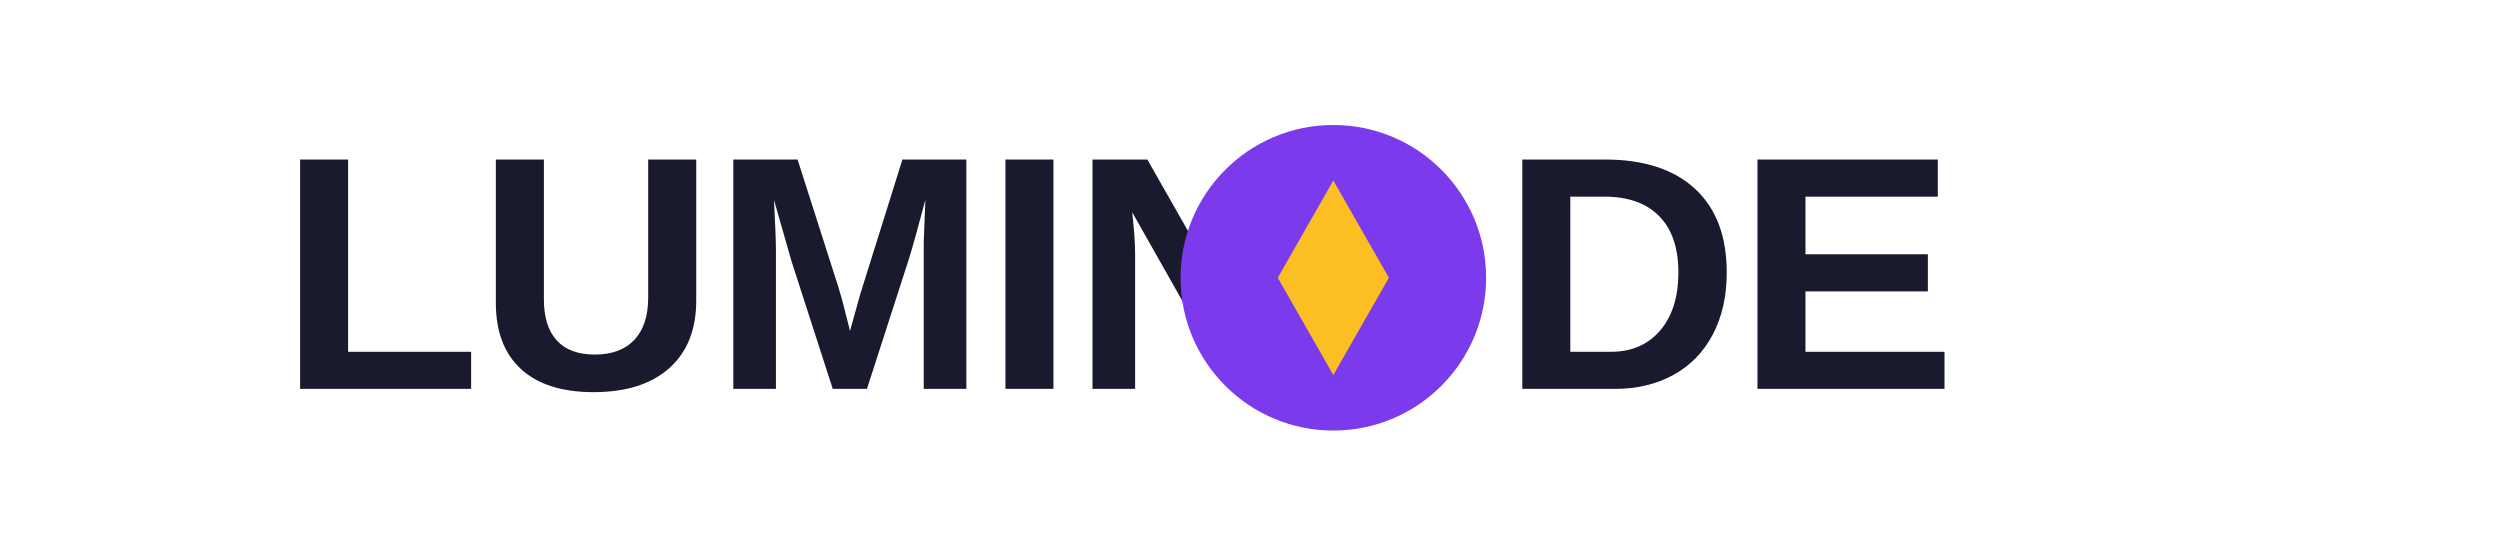
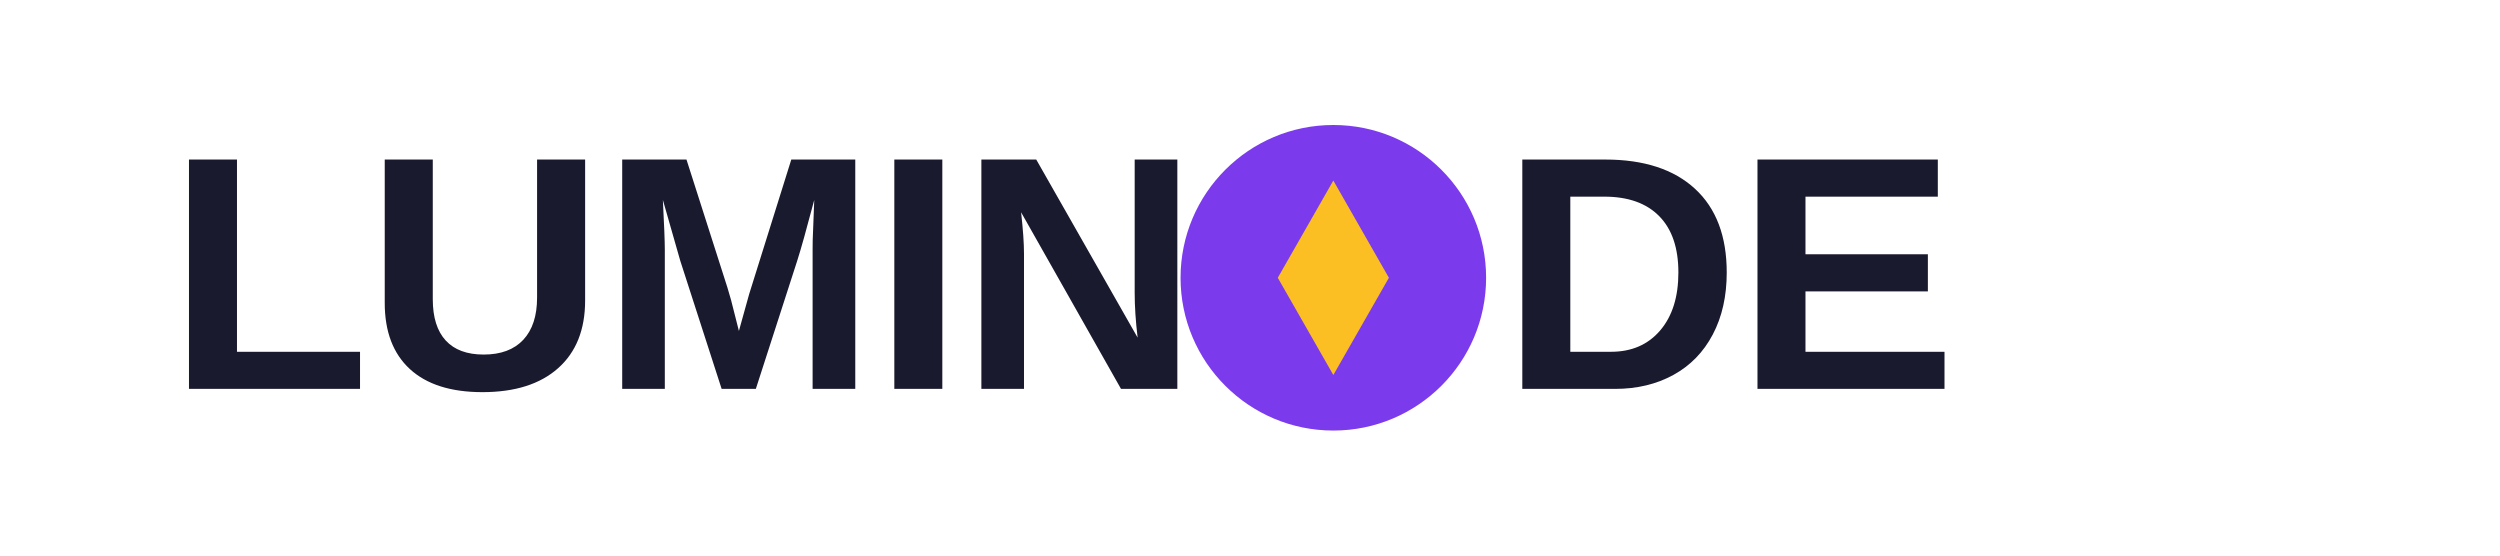
<svg xmlns="http://www.w3.org/2000/svg" viewBox="0 0 900 200" fill="none" preserveAspectRatio="xMidYMid meet">
-   <text x="100" y="140" font-family="Arial, sans-serif" font-size="120" font-weight="900" fill="#1a1a2e" letter-spacing="-2">LUMIN</text>
+   <text x="60" y="140" font-family="Arial, sans-serif" font-size="120" font-weight="900" fill="#1a1a2e" letter-spacing="-2">LUMIN</text>
  <circle cx="480" cy="100" r="55" fill="#7c3aed" />
  <path d="M480 65 L500 100 L480 135 L460 100 Z" fill="#fbbf24" />
  <text x="540" y="140" font-family="Arial, sans-serif" font-size="120" font-weight="900" fill="#1a1a2e" letter-spacing="-2">DE</text>
</svg>
